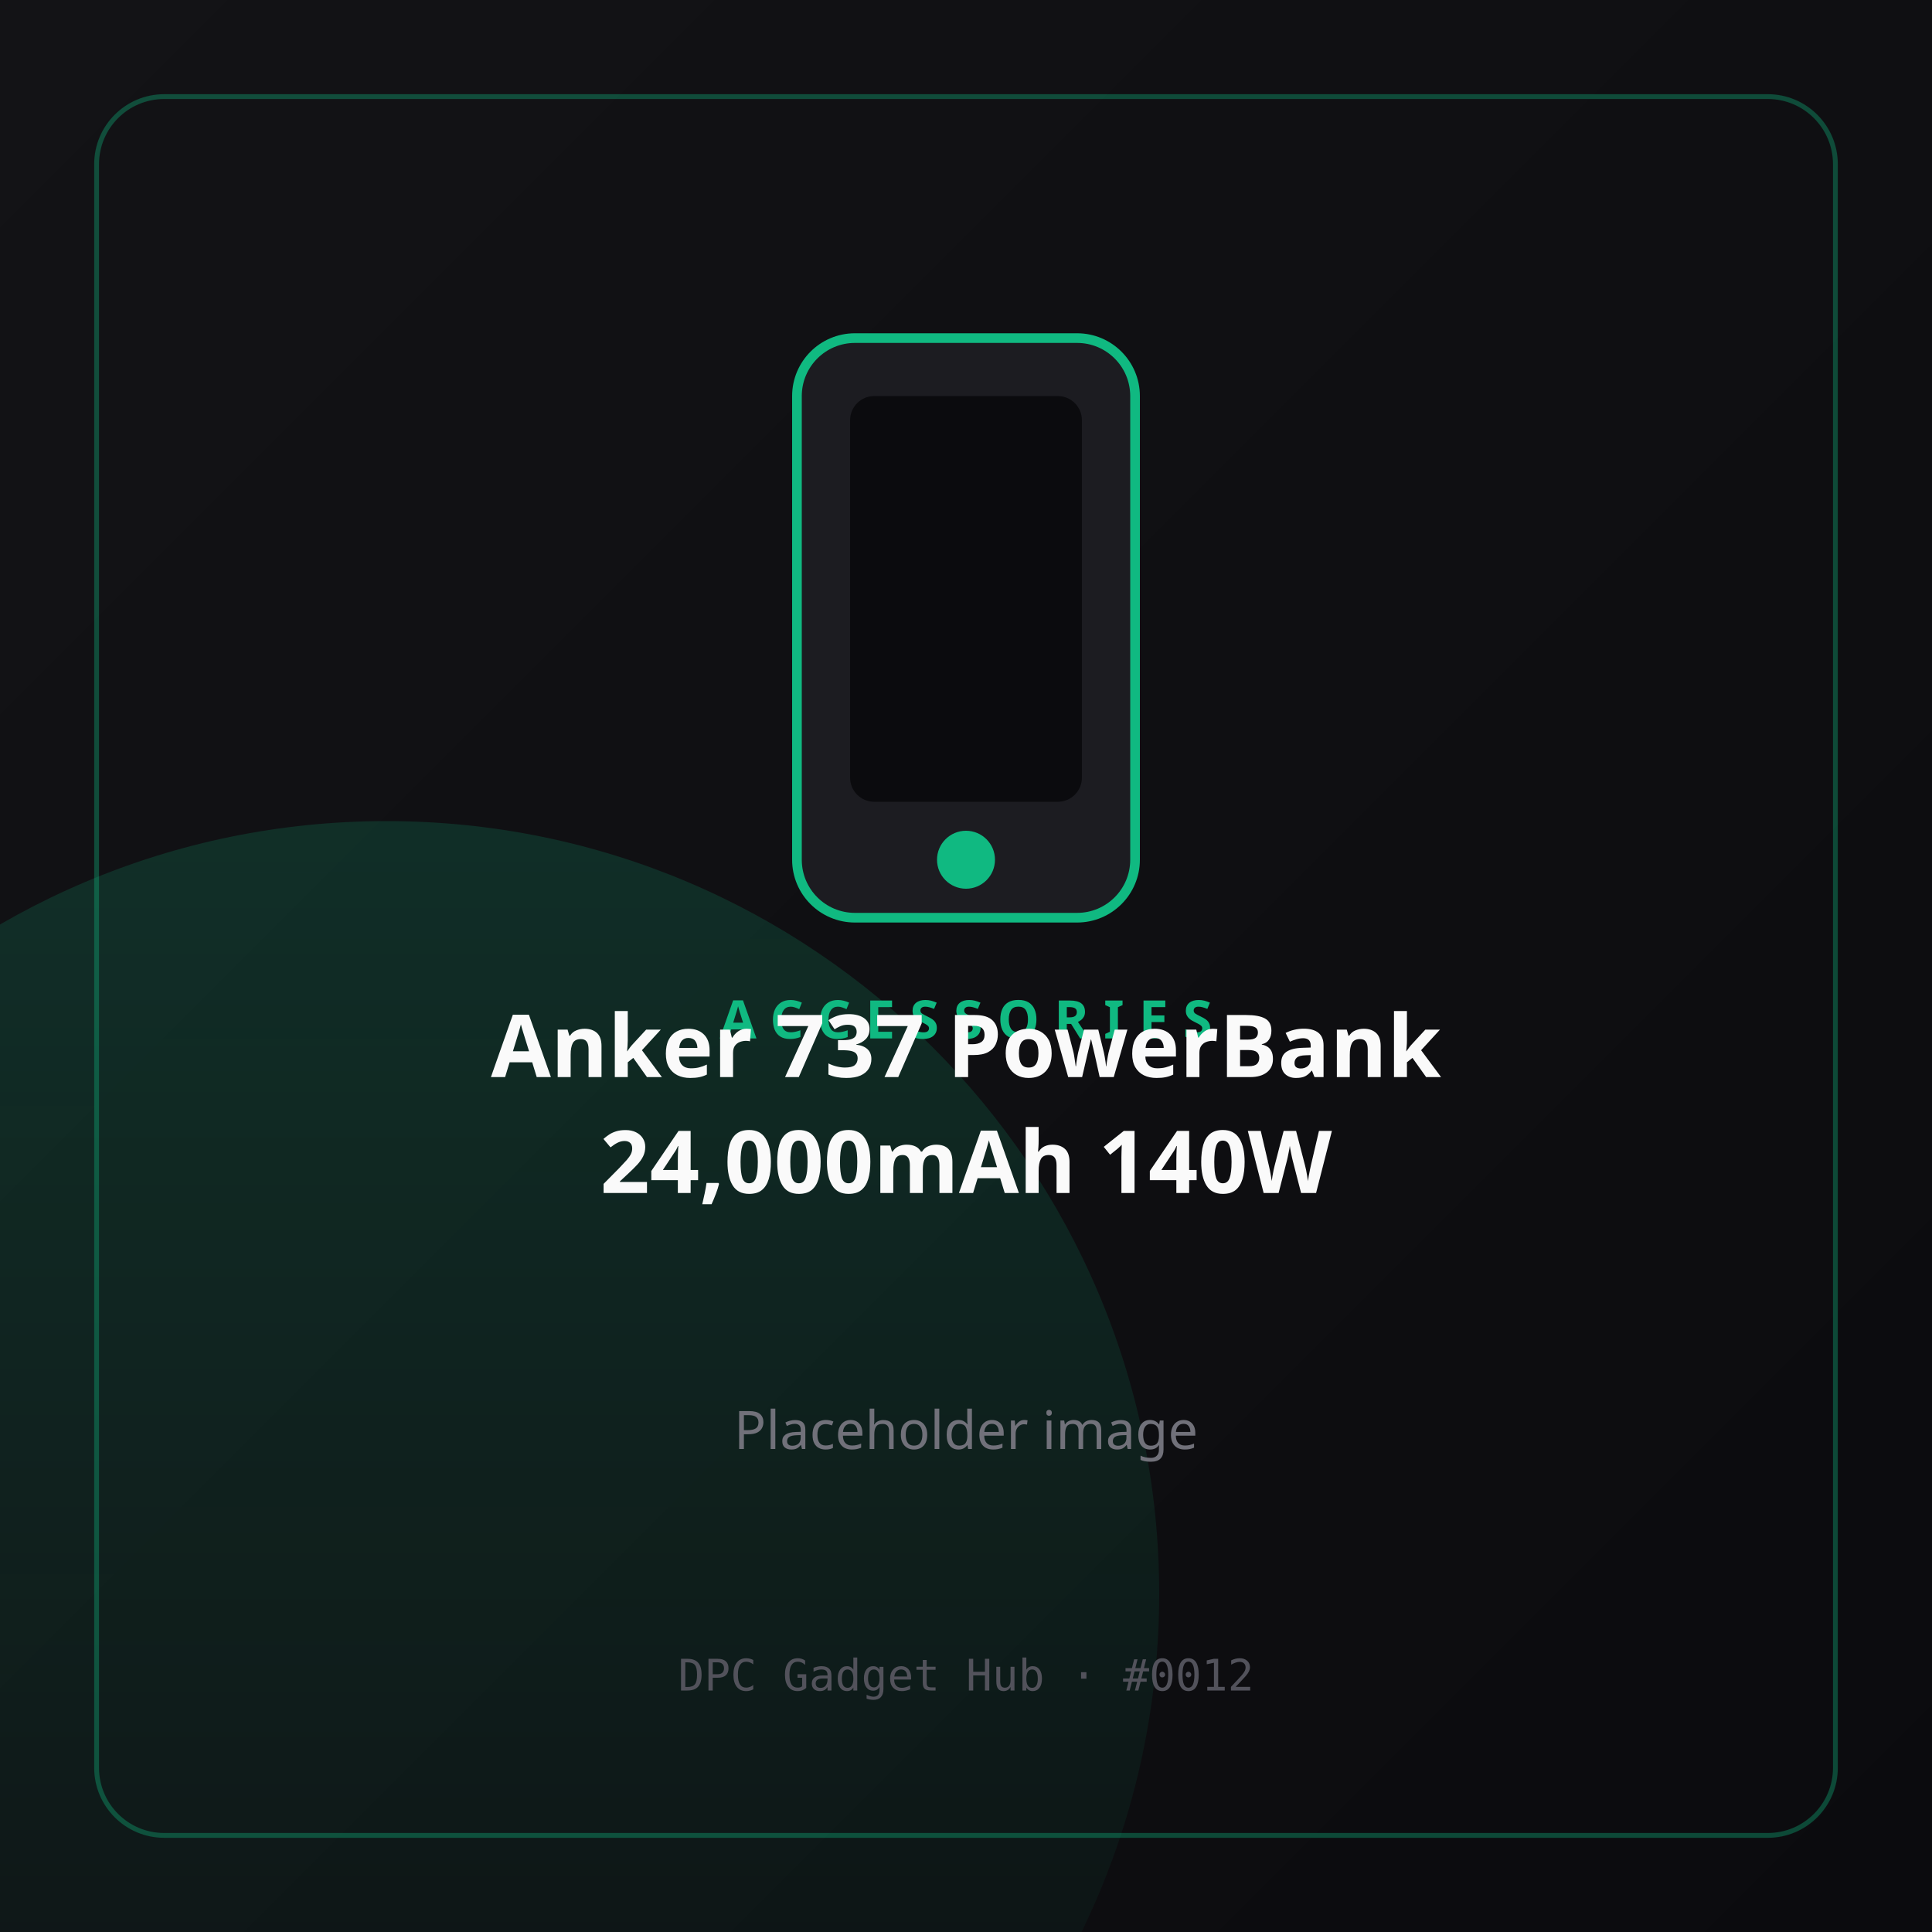
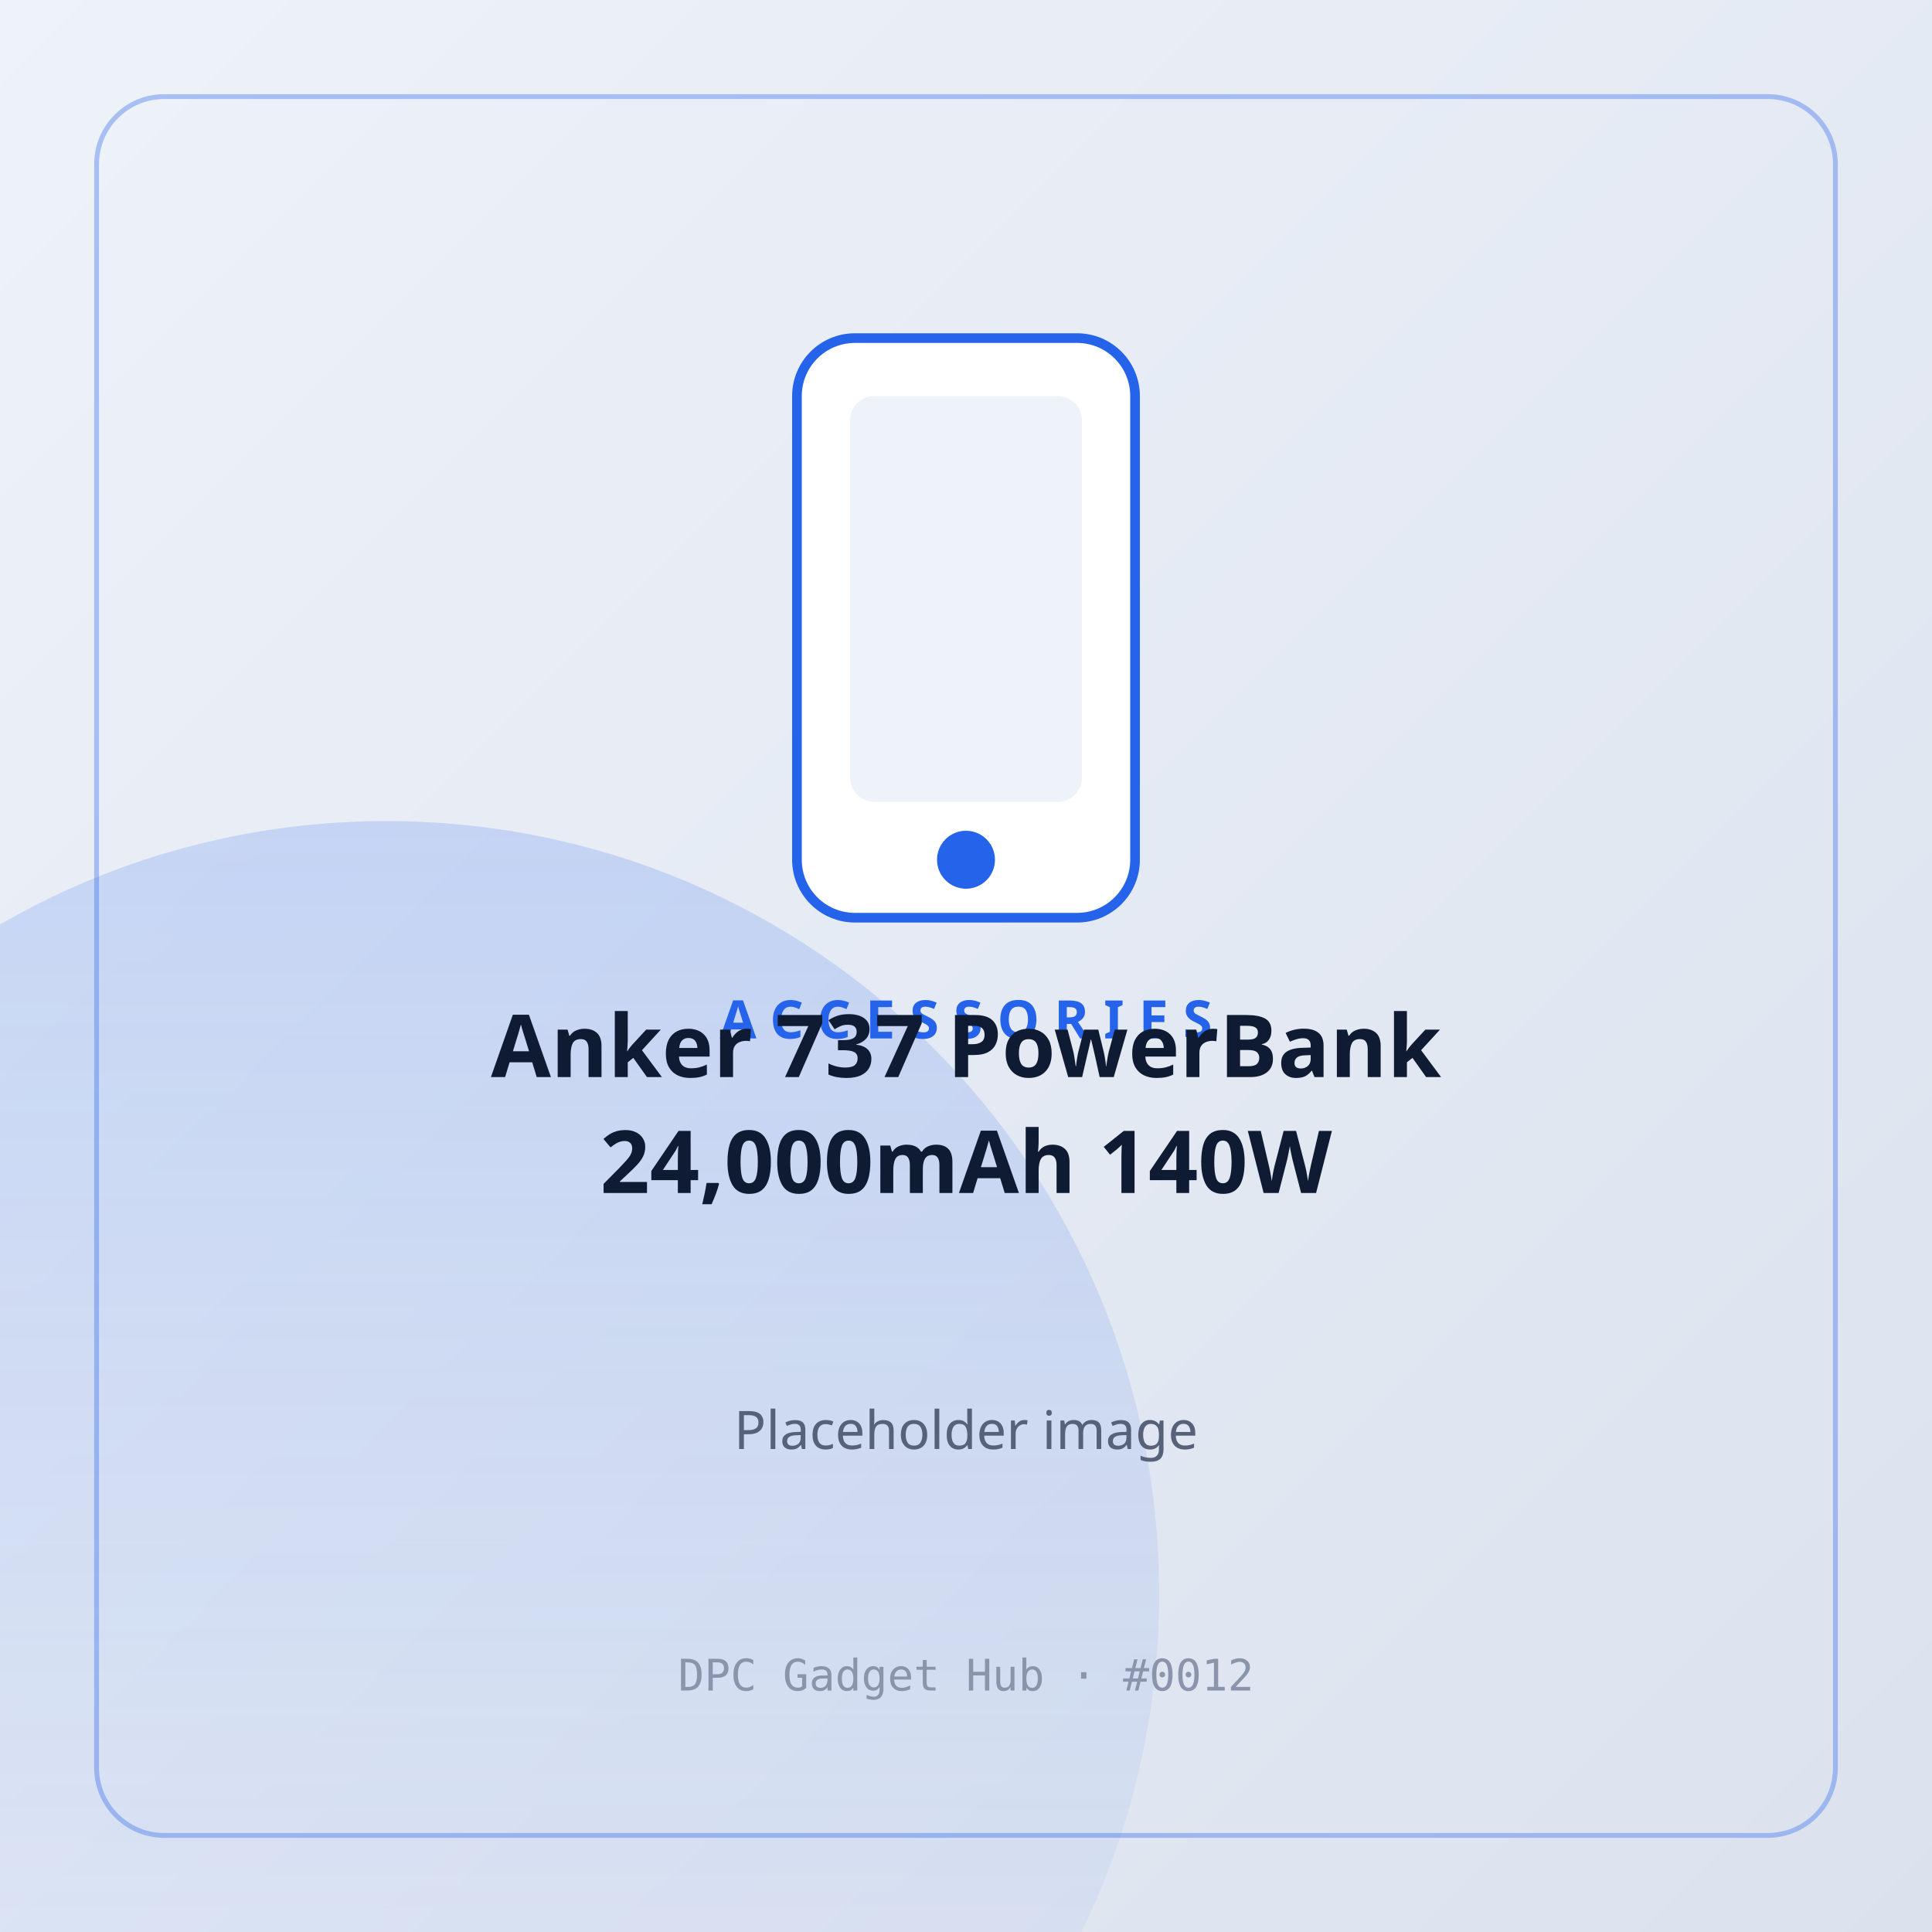
<svg xmlns="http://www.w3.org/2000/svg" width="800" height="800" viewBox="0 0 800 800" role="img" aria-label="Anker 737 PowerBank 24,000mAh 140W">
  <defs>
    <linearGradient id="bg" x1="0" y1="0" x2="1" y2="1">
-       <stop offset="0%" stop-color="#131316" />
-       <stop offset="100%" stop-color="#0b0b0e" />
+       <stop offset="0%" stop-color="#eef2f9" />
+       <stop offset="100%" stop-color="#dbe2ee" />
    </linearGradient>
    <linearGradient id="glow" x1="0" y1="0" x2="0" y2="1">
-       <stop offset="0%" stop-color="#10b981" stop-opacity="0.18" />
-       <stop offset="100%" stop-color="#10b981" stop-opacity="0" />
+       <stop offset="0%" stop-color="#2563eb" stop-opacity="0.18" />
+       <stop offset="100%" stop-color="#2563eb" stop-opacity="0" />
    </linearGradient>
  </defs>
  <rect width="800" height="800" fill="url(#bg)" />
  <circle cx="160" cy="660" r="320" fill="url(#glow)" />
-   <rect x="40" y="40" width="720" height="720" rx="28" fill="none" stroke="#10b981" stroke-opacity="0.35" stroke-width="2" />
+   <rect x="40" y="40" width="720" height="720" rx="28" fill="none" stroke="#2563eb" stroke-opacity="0.35" stroke-width="2" />
  <g transform="translate(400 260)">
-     <rect x="-70" y="-120" width="140" height="240" rx="24" fill="#1c1c21" stroke="#10b981" stroke-width="4" />
-     <rect x="-48" y="-96" width="96" height="168" rx="10" fill="#0b0b0e" />
-     <circle cx="0" cy="96" r="12" fill="#10b981" />
+     <rect x="-70" y="-120" width="140" height="240" rx="24" fill="#ffffff" stroke="#2563eb" stroke-width="4" />
+     <rect x="-48" y="-96" width="96" height="168" rx="10" fill="#eef2f9" />
+     <circle cx="0" cy="96" r="12" fill="#2563eb" />
  </g>
-   <text x="400" y="430" text-anchor="middle" fill="#10b981" font-family="ui-sans-serif, system-ui, sans-serif" font-size="22" font-weight="700" letter-spacing="6">ACCESSORIES</text>
-   <text x="400" y="446" text-anchor="middle" fill="#fafafa" font-family="ui-sans-serif, system-ui, sans-serif" font-size="36" font-weight="600">Anker 737 PowerBank</text>
-   <text x="400" y="494" text-anchor="middle" fill="#fafafa" font-family="ui-sans-serif, system-ui, sans-serif" font-size="36" font-weight="600">24,000mAh 140W</text>
-   <text x="400" y="600" text-anchor="middle" fill="#71717a" font-family="ui-sans-serif, system-ui, sans-serif" font-size="22">Placeholder image</text>
-   <text x="400" y="700" text-anchor="middle" fill="#52525b" font-family="ui-monospace, monospace" font-size="18">DPC Gadget Hub · #0012</text>
+   <text x="400" y="430" text-anchor="middle" fill="#2563eb" font-family="ui-sans-serif, system-ui, sans-serif" font-size="22" font-weight="700" letter-spacing="6">ACCESSORIES</text>
+   <text x="400" y="446" text-anchor="middle" fill="#0f1b33" font-family="ui-sans-serif, system-ui, sans-serif" font-size="36" font-weight="600">Anker 737 PowerBank</text>
+   <text x="400" y="494" text-anchor="middle" fill="#0f1b33" font-family="ui-sans-serif, system-ui, sans-serif" font-size="36" font-weight="600">24,000mAh 140W</text>
+   <text x="400" y="600" text-anchor="middle" fill="#56617a" font-family="ui-sans-serif, system-ui, sans-serif" font-size="22">Placeholder image</text>
+   <text x="400" y="700" text-anchor="middle" fill="#8a94ab" font-family="ui-monospace, monospace" font-size="18">DPC Gadget Hub · #0012</text>
</svg>
